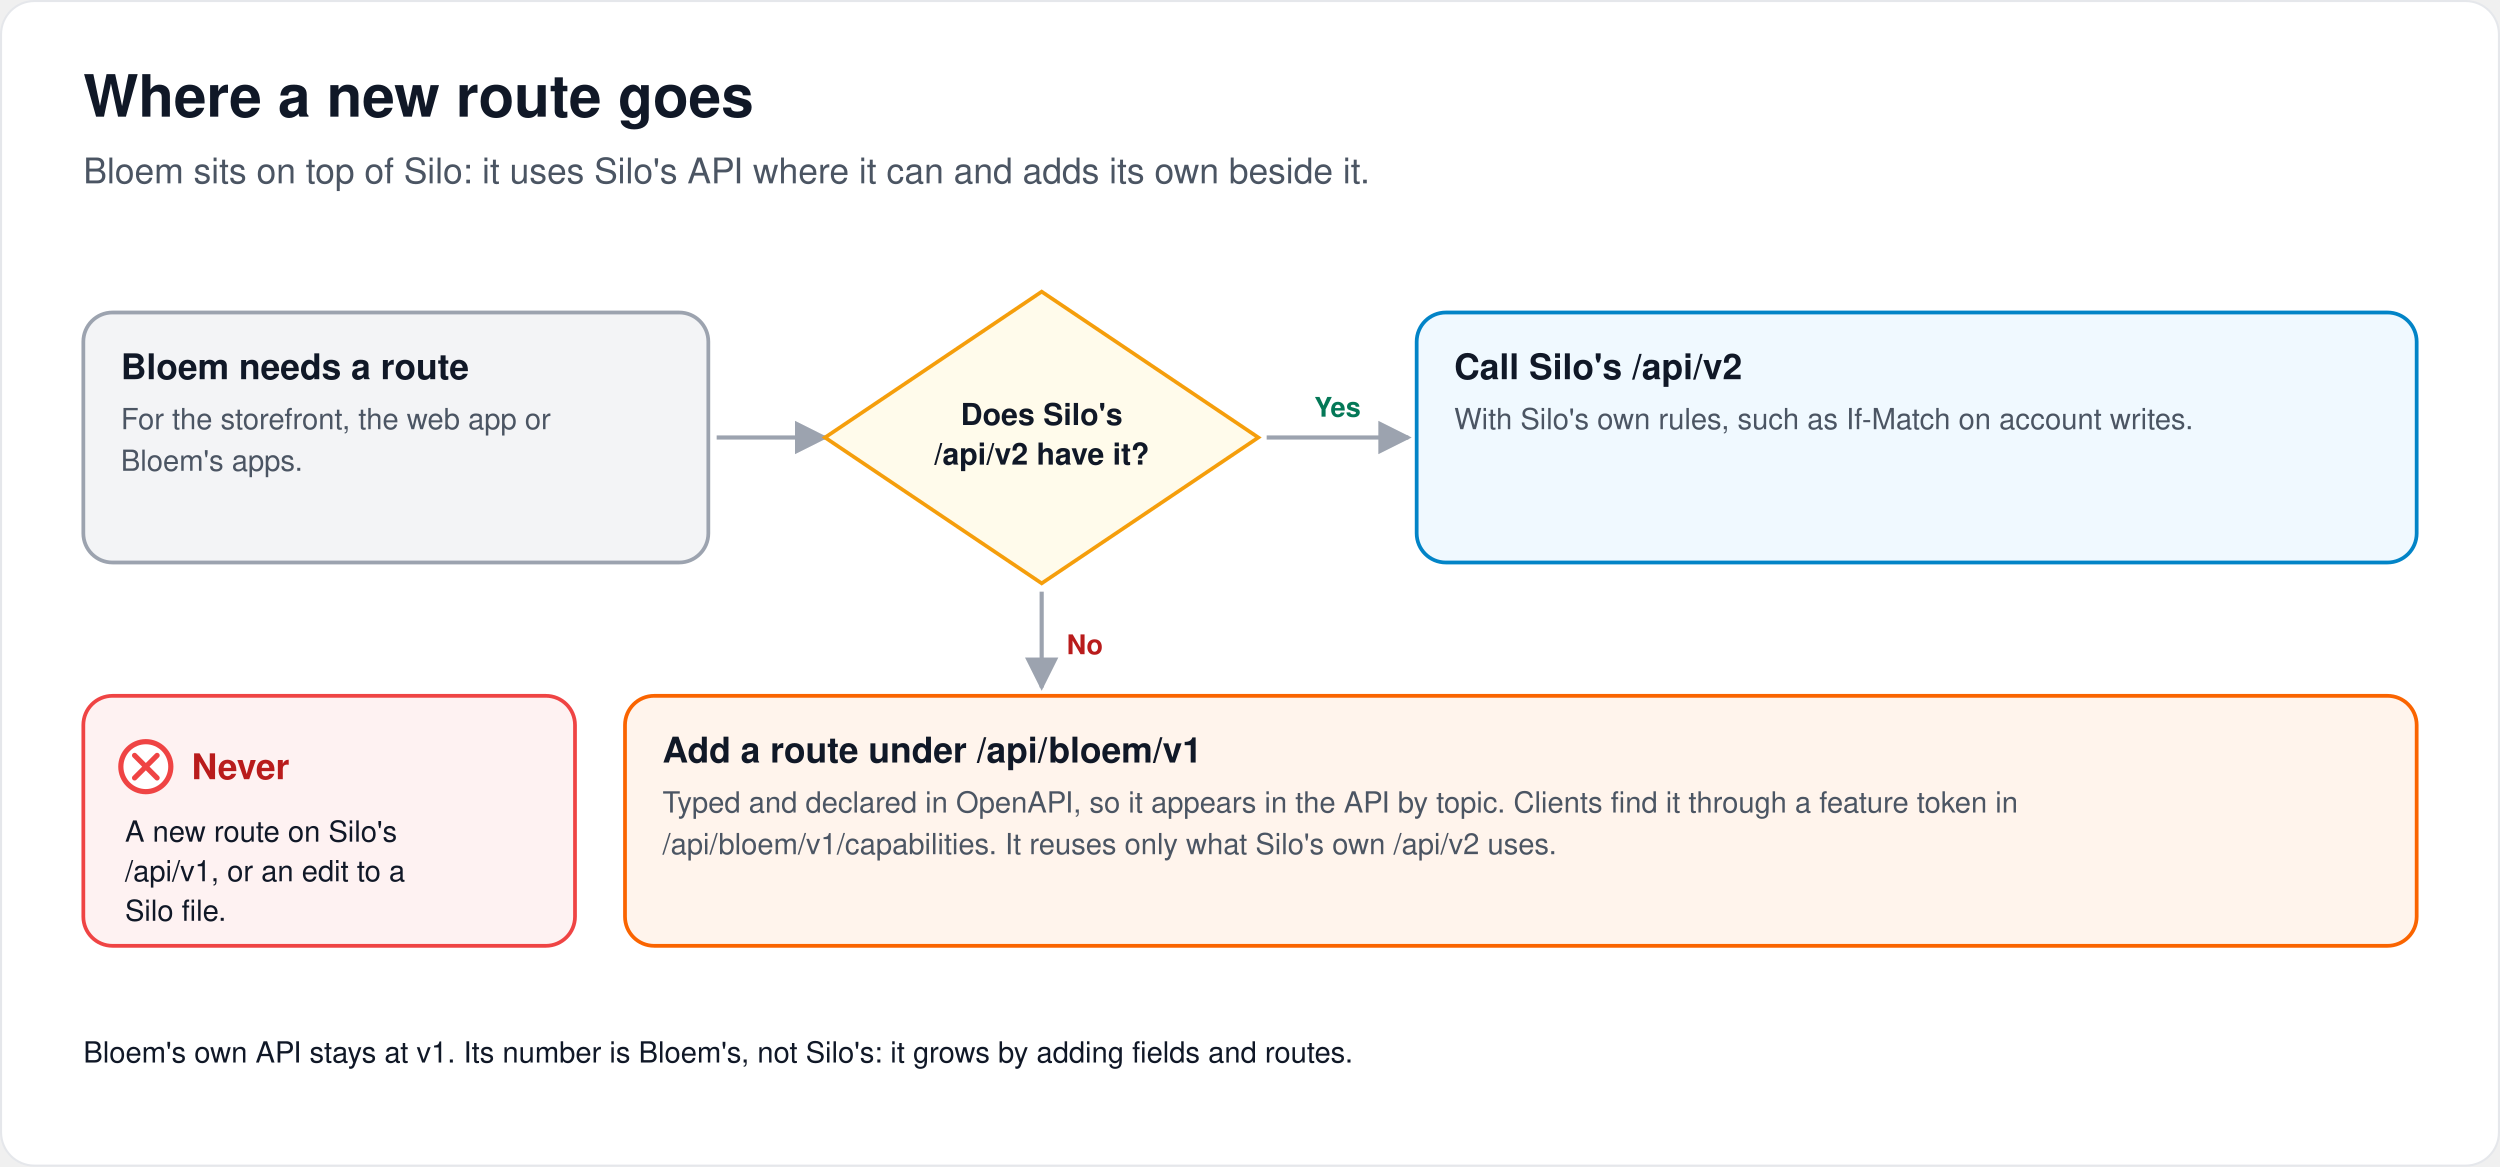
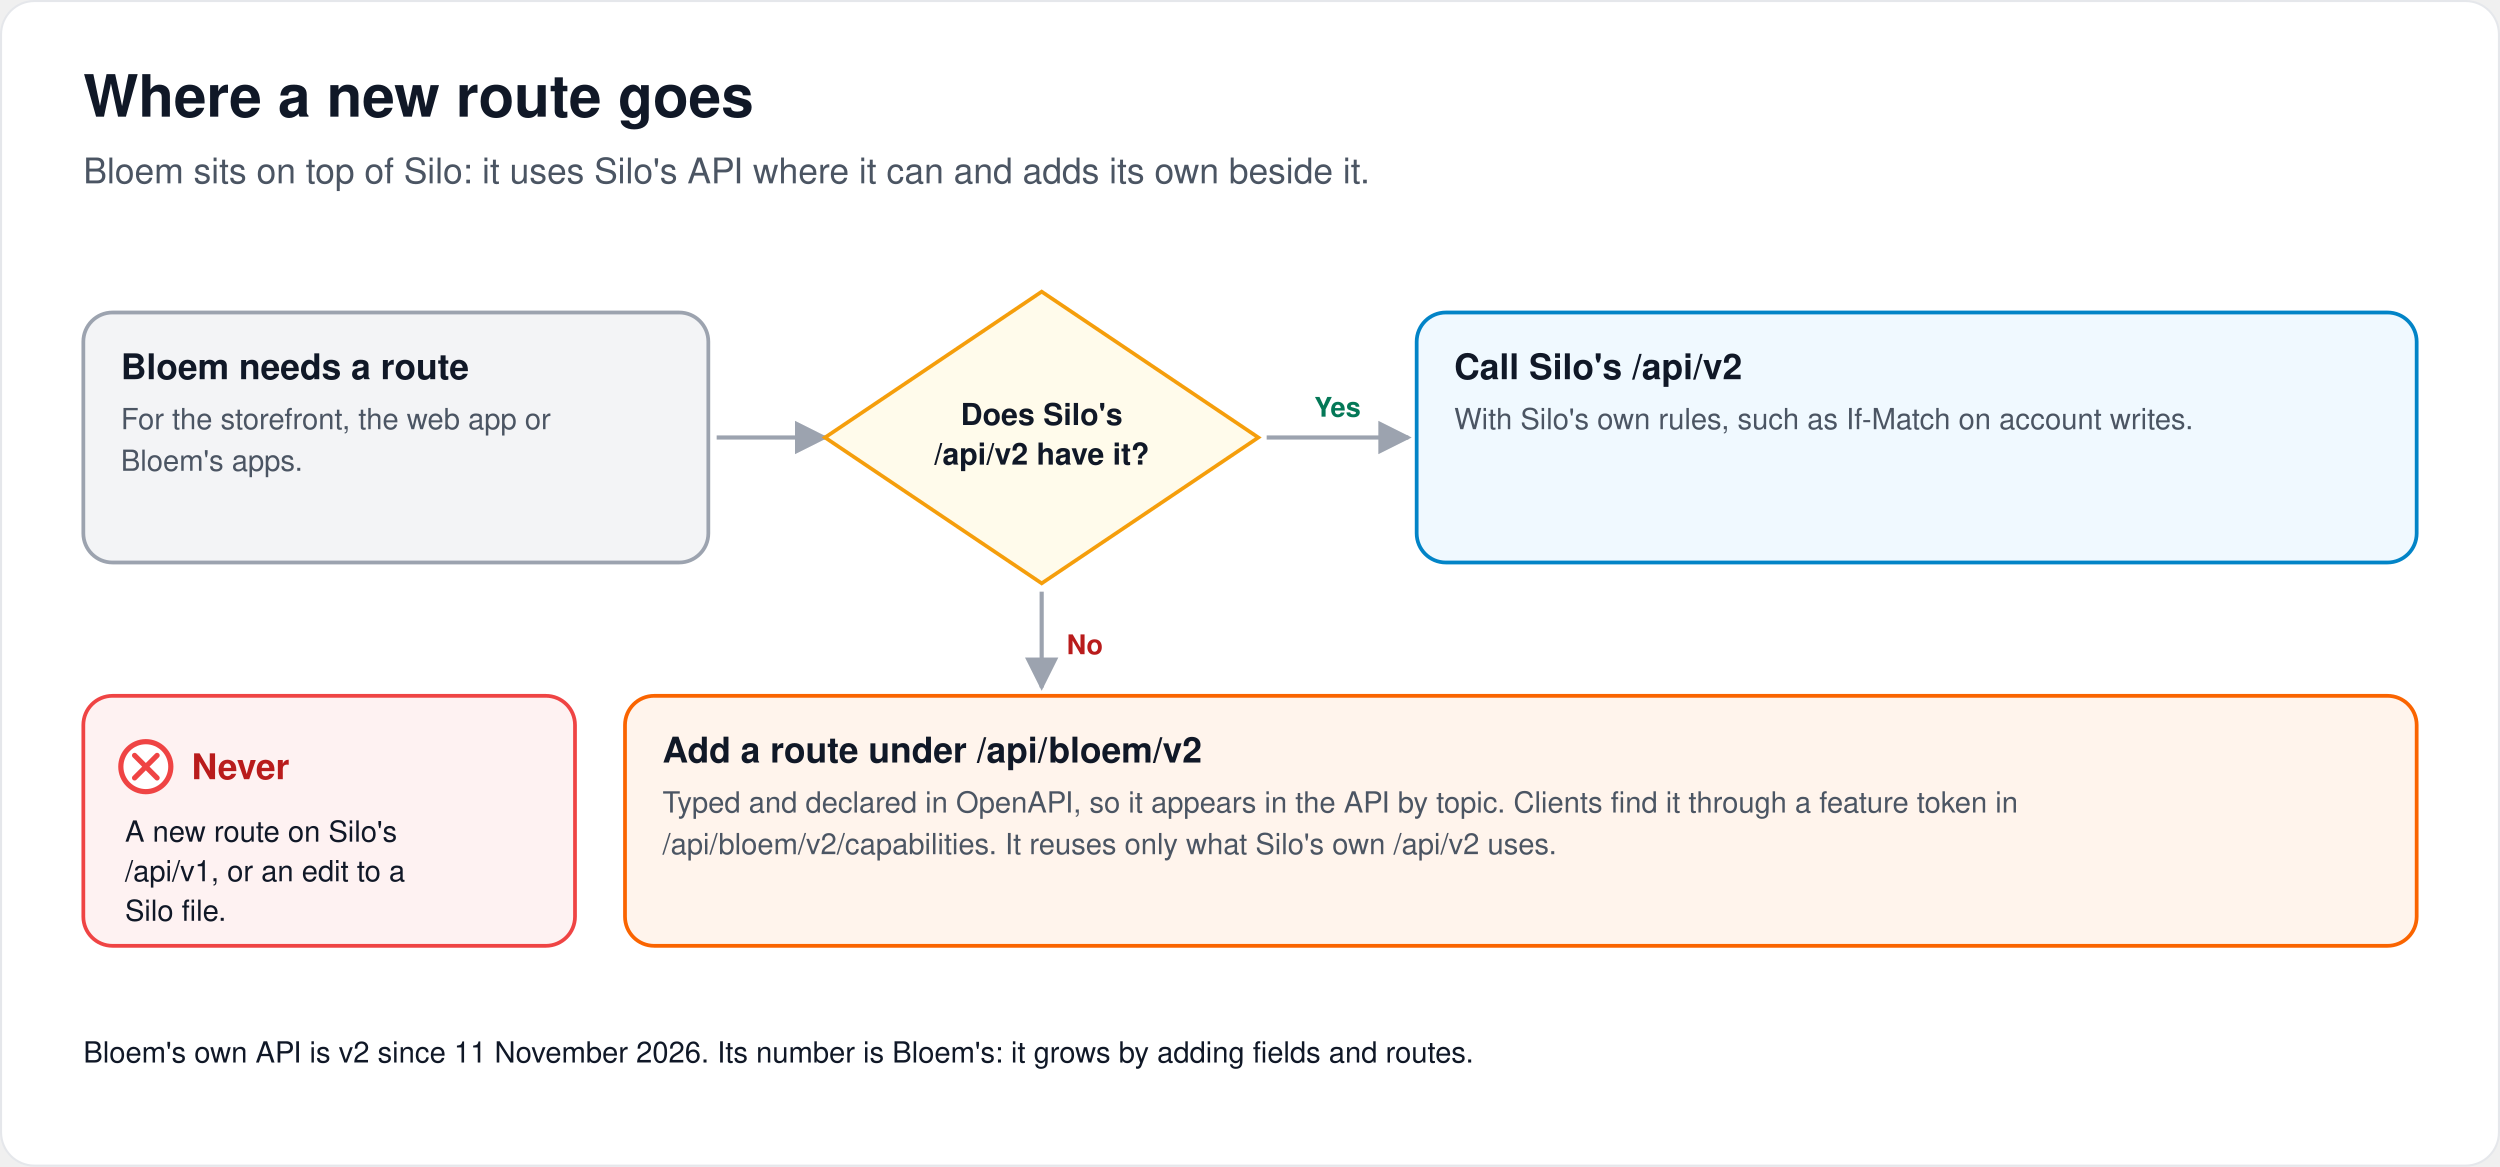
<svg xmlns="http://www.w3.org/2000/svg" width="1200" height="560" viewBox="0 0 1200 560" role="img" aria-labelledby="t d" font-family="'Segoe UI', 'Helvetica Neue', Helvetica, Arial, sans-serif">
  <defs>
    <marker id="arrow" viewBox="0 0 10 10" refX="9" refY="5" markerWidth="8" markerHeight="8" orient="auto-start-reverse">
      <path d="M0,0 L10,5 L0,10 z" fill="#9CA3AF" />
    </marker>
  </defs>
  <rect x="0.5" y="0.5" width="1199" height="559" rx="16" fill="#FFFFFF" stroke="#E5E7EB" />
  <text x="40" y="56" font-size="28" font-weight="700" fill="#101827" text-anchor="start">Where a new route goes</text>
  <text x="40" y="88" font-size="17" font-weight="normal" fill="#4B5563" text-anchor="start">Bloem sits on top of Silo: it uses Silo's API where it can and adds its own beside it.</text>
  <rect x="40" y="150" width="300" height="120" rx="14" fill="#F3F4F6" stroke="#9CA3AF" stroke-width="1.8" />
  <text x="58" y="182" font-size="17" font-weight="700" fill="#101827" text-anchor="start">Bloem needs a route</text>
  <text x="58" y="206" font-size="14" font-weight="normal" fill="#4B5563" text-anchor="start">For the storefront, the web app or</text>
  <text x="58" y="226" font-size="14" font-weight="normal" fill="#4B5563" text-anchor="start">Bloem's apps.</text>
  <line x1="344" y1="210" x2="396" y2="210" stroke="#9CA3AF" stroke-width="2" marker-end="url(#arrow)" />
  <path d="M500,140 L604,210 L500,280 L396,210 Z" fill="#FFFBEB" stroke="#F59E0B" stroke-width="1.8" />
  <text x="500" y="204" font-size="14.5" font-weight="700" fill="#101827" text-anchor="middle">Does Silo's</text>
  <text x="500" y="223" font-size="14.5" font-weight="700" fill="#101827" text-anchor="middle">/api/v2 have it?</text>
  <line x1="608" y1="210" x2="676" y2="210" stroke="#9CA3AF" stroke-width="2" marker-end="url(#arrow)" />
  <text x="642" y="200" font-size="13" font-weight="700" fill="#047857" text-anchor="middle">Yes</text>
  <rect x="680" y="150" width="480" height="120" rx="14" fill="#F0F9FF" stroke="#0284C7" stroke-width="1.8" />
  <text x="698" y="182" font-size="17" font-weight="700" fill="#101827" text-anchor="start">Call Silo's /api/v2</text>
  <text x="698" y="206" font-size="14" font-weight="normal" fill="#4B5563" text-anchor="start">With Silo's own rules, such as If-Match on account writes.</text>
  <path d="M500,284 L500,330" fill="none" stroke="#9CA3AF" stroke-width="2" marker-end="url(#arrow)" />
  <text x="512" y="314" font-size="13" font-weight="700" fill="#B91C1C" text-anchor="start">No</text>
  <rect x="300" y="334" width="860" height="120" rx="14" fill="#FFF4EC" stroke="#FA6400" stroke-width="1.8" />
-   <text x="318" y="366" font-size="17" font-weight="700" fill="#101827" text-anchor="start">Add a route under /api/bloem/v1</text>
+   <text x="318" y="366" font-size="17" font-weight="700" fill="#101827" text-anchor="start">Add a route under /api/bloem/v2</text>
  <text x="318" y="390" font-size="14" font-weight="normal" fill="#4B5563" text-anchor="start">Typed and declared in OpenAPI, so it appears in the API by topic. Clients find it through a feature token in</text>
-   <text x="318" y="410" font-size="14" font-weight="normal" fill="#4B5563" text-anchor="start">/api/bloem/v1/capabilities. It reuses only what Silo's own /api/v2 uses.</text>
+   <text x="318" y="410" font-size="14" font-weight="normal" fill="#4B5563" text-anchor="start">/api/bloem/v2/capabilities. It reuses only what Silo's own /api/v2 uses.</text>
  <rect x="40" y="334" width="236" height="120" rx="14" fill="#FEF2F2" stroke="#EF4444" stroke-width="1.8" />
  <circle cx="70" cy="368" r="12" fill="#FFFFFF" stroke="#EF4444" stroke-width="2.5" />
  <path d="M64.6,362.6 L75.4,373.4 M75.4,362.6 L64.6,373.4" stroke="#EF4444" stroke-width="2.5" stroke-linecap="round" />
  <text x="92" y="374" font-size="17" font-weight="700" fill="#B91C1C" text-anchor="start">Never</text>
  <text x="60" y="404" font-size="14" font-weight="normal" fill="#101827" text-anchor="start">A new route on Silo's</text>
  <text x="60" y="423" font-size="14" font-weight="normal" fill="#101827" text-anchor="start">/api/v1, or an edit to a</text>
  <text x="60" y="442" font-size="14" font-weight="normal" fill="#101827" text-anchor="start">Silo file.</text>
-   <text x="40" y="510" font-size="14" font-weight="normal" fill="#101827" text-anchor="start">Bloem's own API stays at v1. Its number is Bloem's, not Silo's: it grows by adding fields and routes.</text>
+   <text x="40" y="510" font-size="14" font-weight="normal" fill="#101827" text-anchor="start">Bloem's own API is v2 since 11 November 2026. Its number is Bloem's: it grows by adding fields and routes.</text>
</svg>
